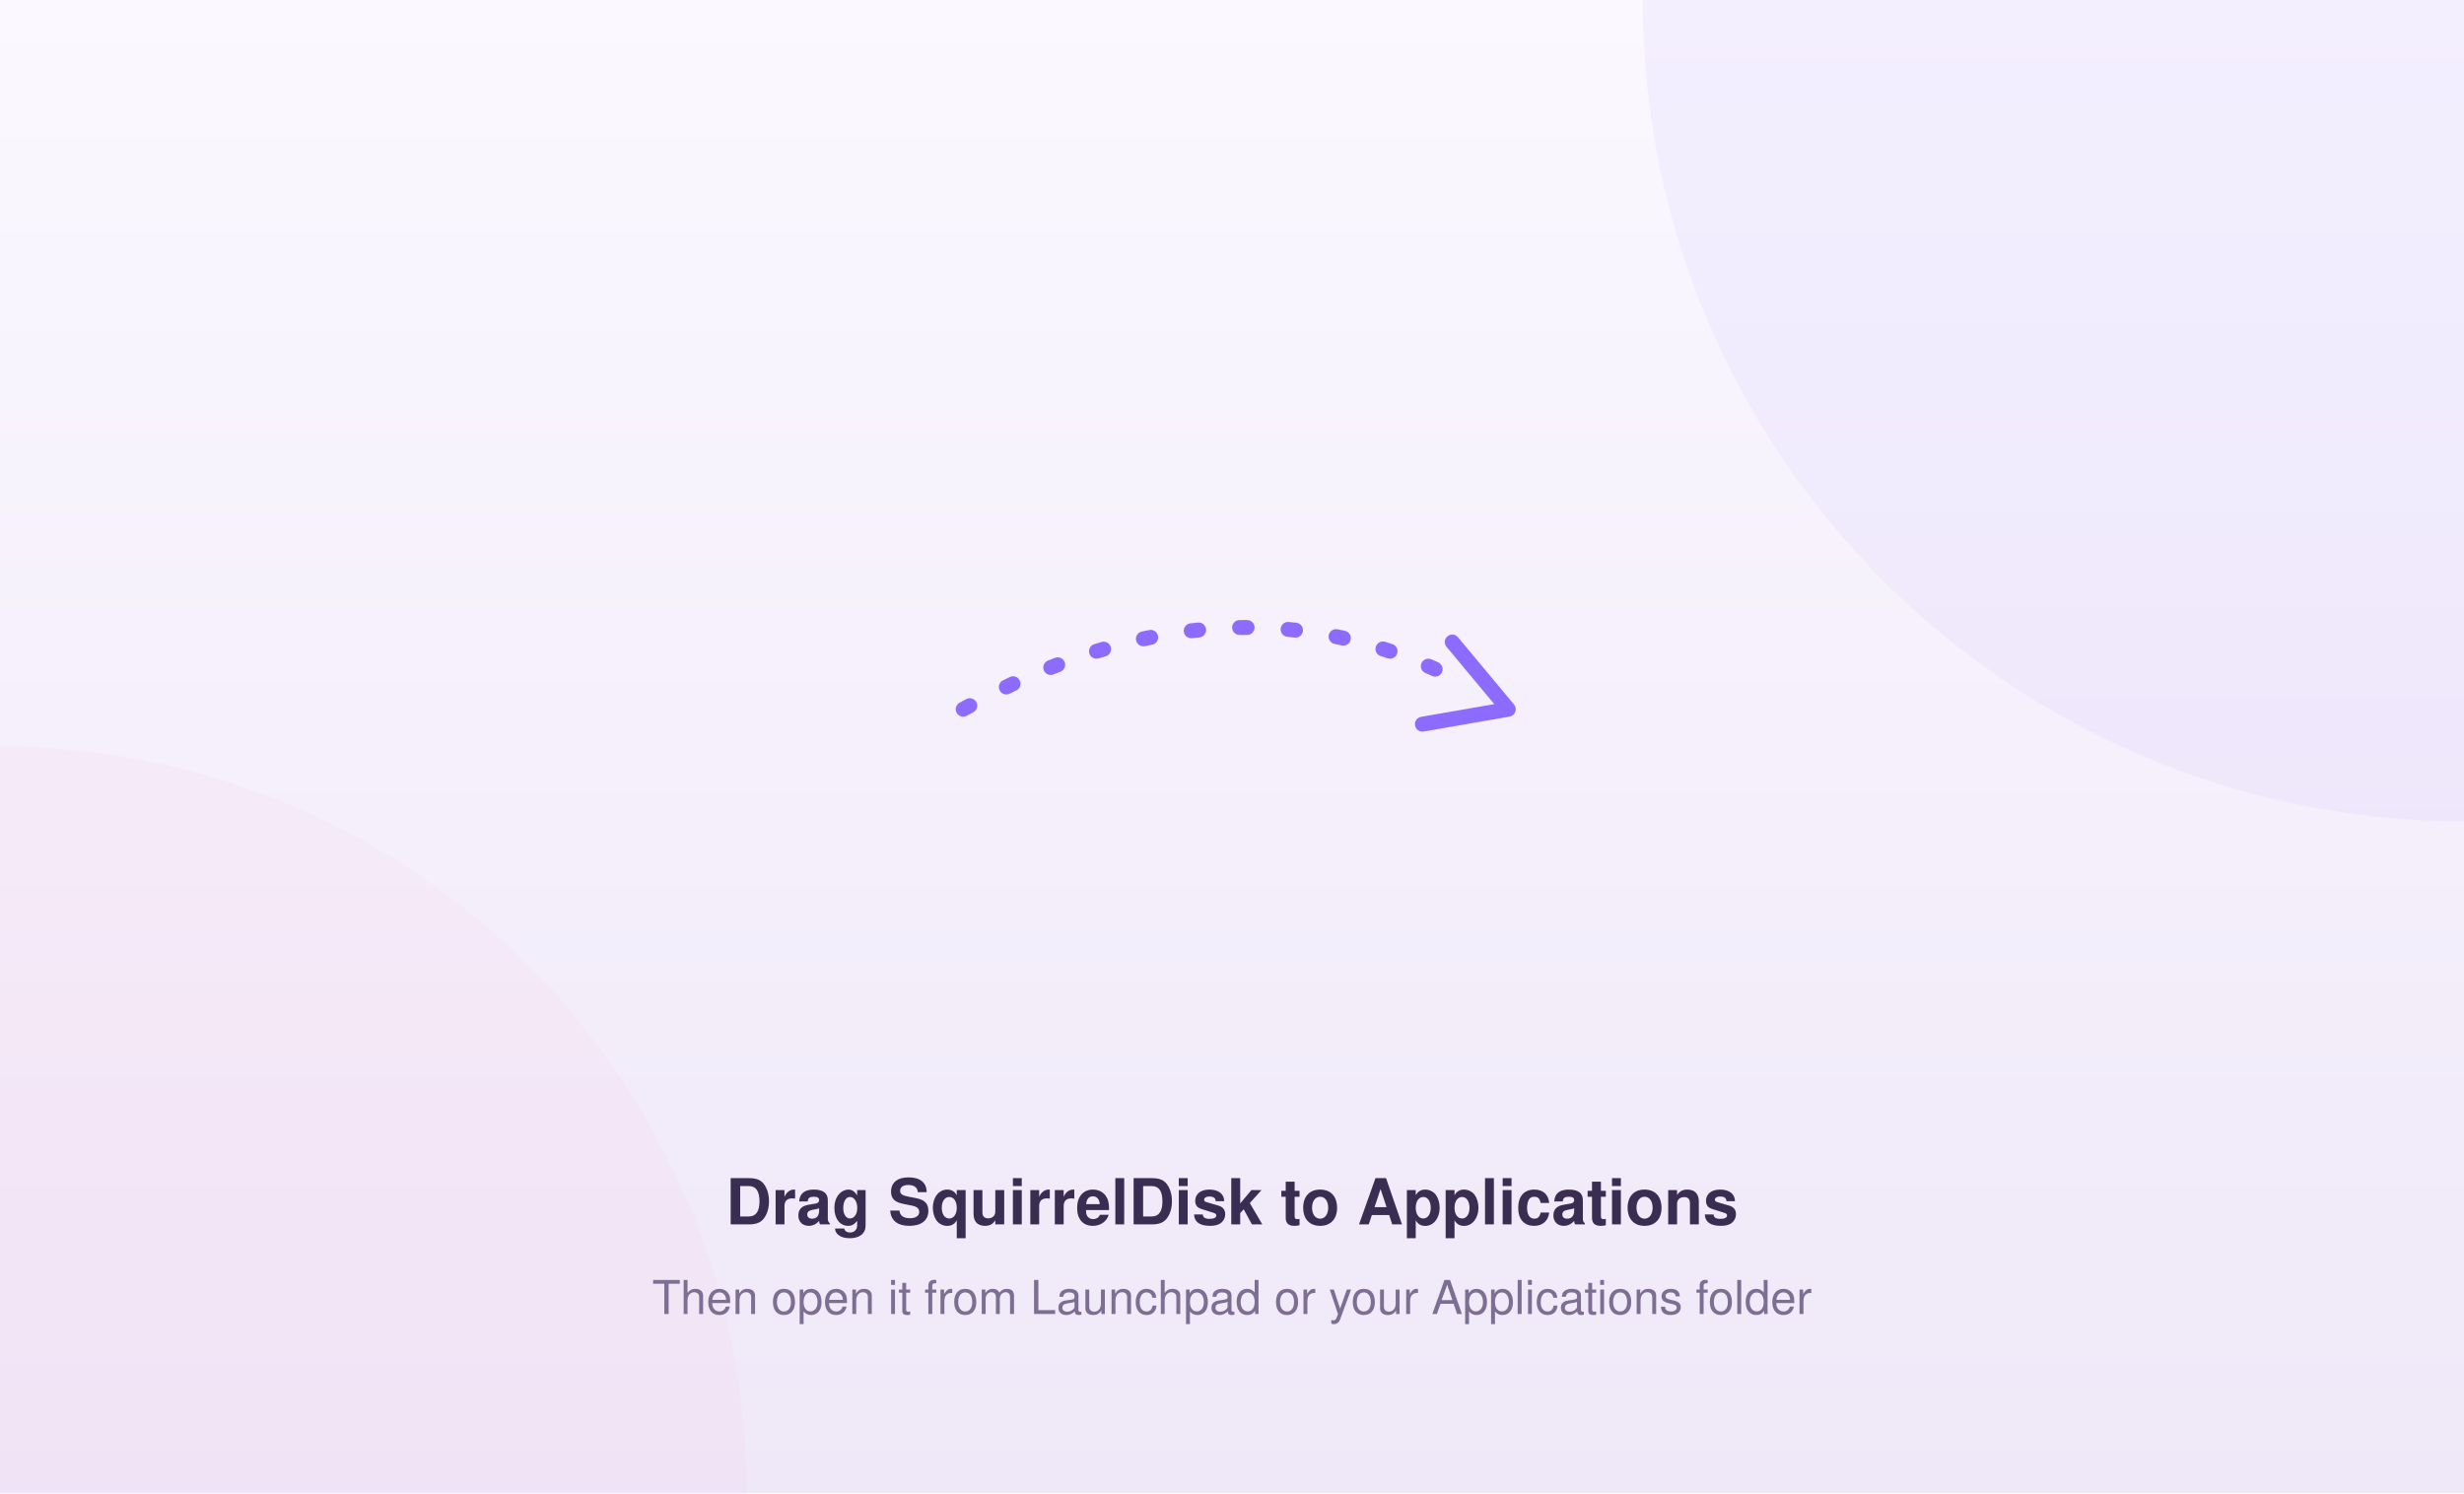
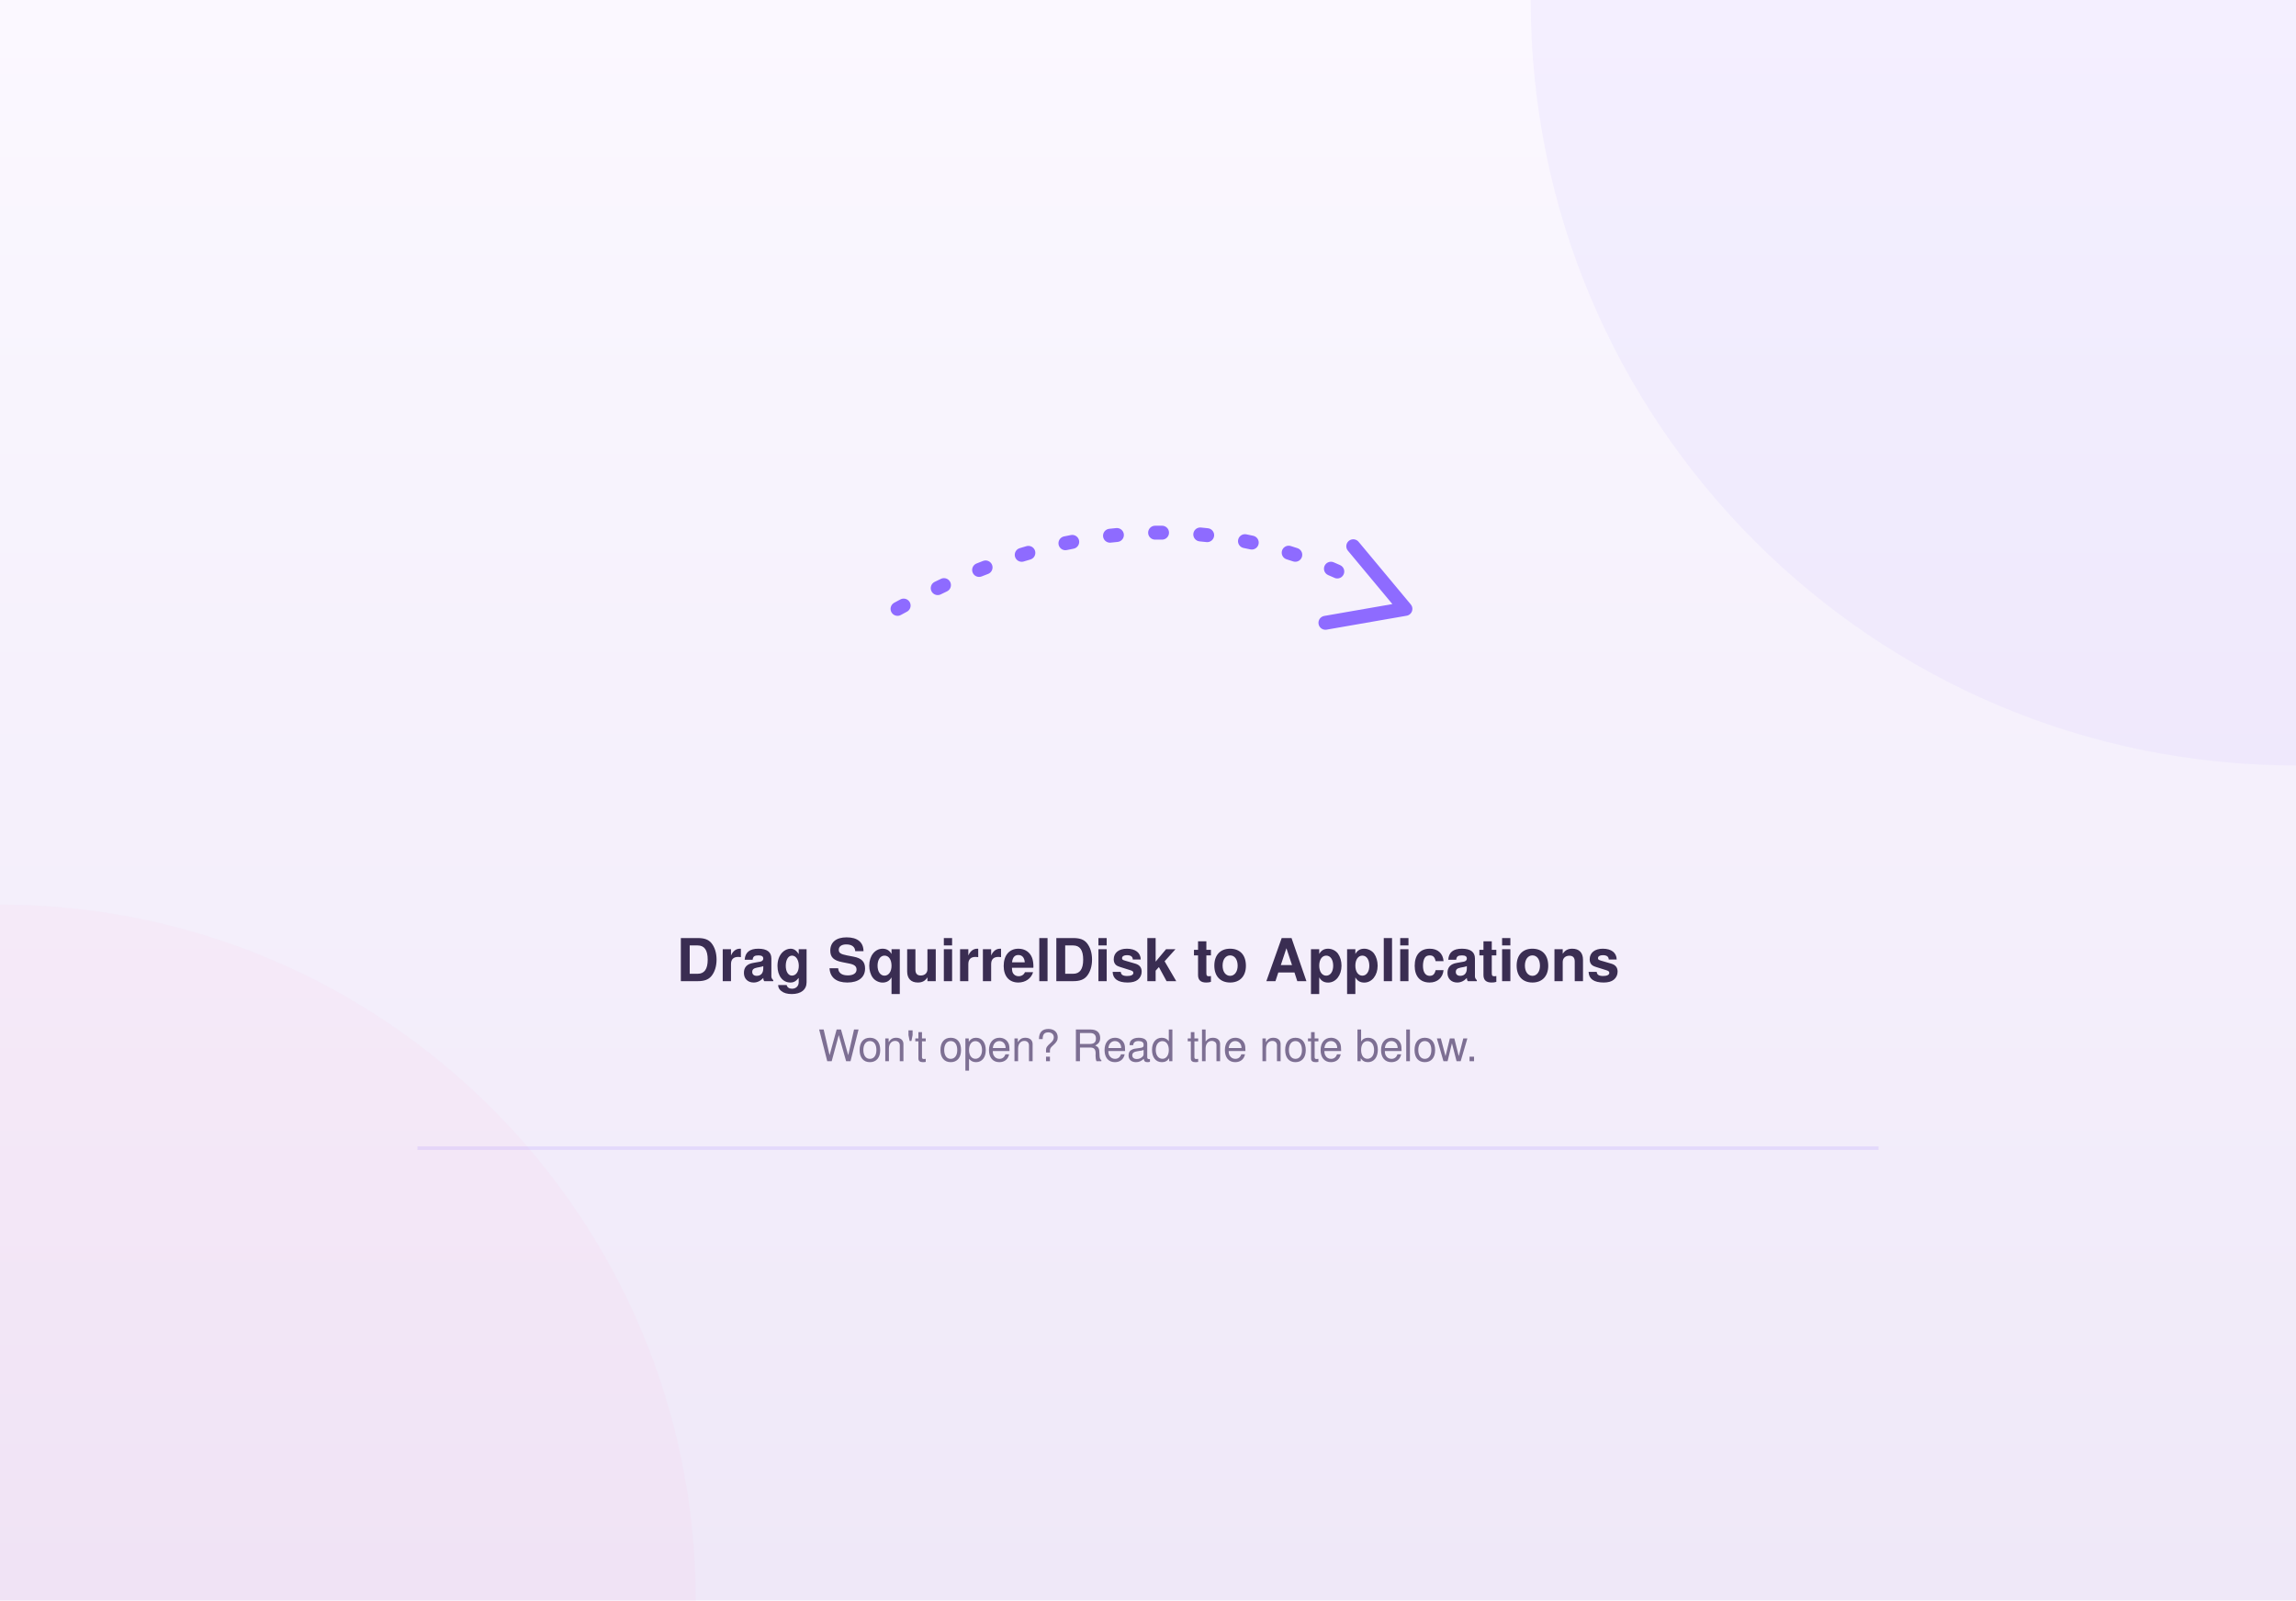
- <svg xmlns="http://www.w3.org/2000/svg" width="660" height="400" viewBox="0 0 660 400">
+ <svg xmlns="http://www.w3.org/2000/svg" width="660" height="460" viewBox="0 0 660 460">
  <defs>
    <linearGradient id="bg" x1="0" y1="0" x2="0" y2="1">
      <stop offset="0" stop-color="#fbf8ff" />
      <stop offset="1" stop-color="#efe8f8" />
    </linearGradient>
  </defs>
-   <rect width="660" height="400" fill="url(#bg)" />
+   <rect width="660" height="460" fill="url(#bg)" />
  <circle cx="660" cy="0" r="220" fill="#8e6bff" opacity="0.06" />
-   <circle cx="0" cy="400" r="200" fill="#ff7ec8" opacity="0.05" />
-   <path d="M258 190 Q330 150 392 183" fill="none" stroke="#8e6bff" stroke-width="4" stroke-linecap="round" stroke-dasharray="2 11" />
-   <path d="M389 172 L404 190 L381 194" fill="none" stroke="#8e6bff" stroke-width="4" stroke-linecap="round" stroke-linejoin="round" />
-   <text x="330" y="328" text-anchor="middle" font-family="Helvetica Neue, Helvetica, Arial, sans-serif" font-size="17" font-weight="600" fill="#3a2d52">Drag SquirrelDisk to Applications</text>
-   <text x="330" y="352" text-anchor="middle" font-family="Helvetica Neue, Helvetica, Arial, sans-serif" font-size="12.5" fill="#7d6f93">Then open it from Launchpad or your Applications folder</text>
+   <circle cx="0" cy="460" r="200" fill="#ff7ec8" opacity="0.05" />
+   <path d="M258 175 Q330 135 392 168" fill="none" stroke="#8e6bff" stroke-width="4" stroke-linecap="round" stroke-dasharray="2 11" />
+   <path d="M389 157 L404 175 L381 179" fill="none" stroke="#8e6bff" stroke-width="4" stroke-linecap="round" stroke-linejoin="round" />
+   <text x="330" y="282" text-anchor="middle" font-family="Helvetica Neue, Helvetica, Arial, sans-serif" font-size="17" font-weight="600" fill="#3a2d52">Drag SquirrelDisk to Applications</text>
+   <text x="330" y="305" text-anchor="middle" font-family="Helvetica Neue, Helvetica, Arial, sans-serif" font-size="12.5" fill="#7d6f93">Won't open? Read the note below.</text>
+   <line x1="120" y1="330" x2="540" y2="330" stroke="#8e6bff" stroke-opacity="0.15" />
</svg>
